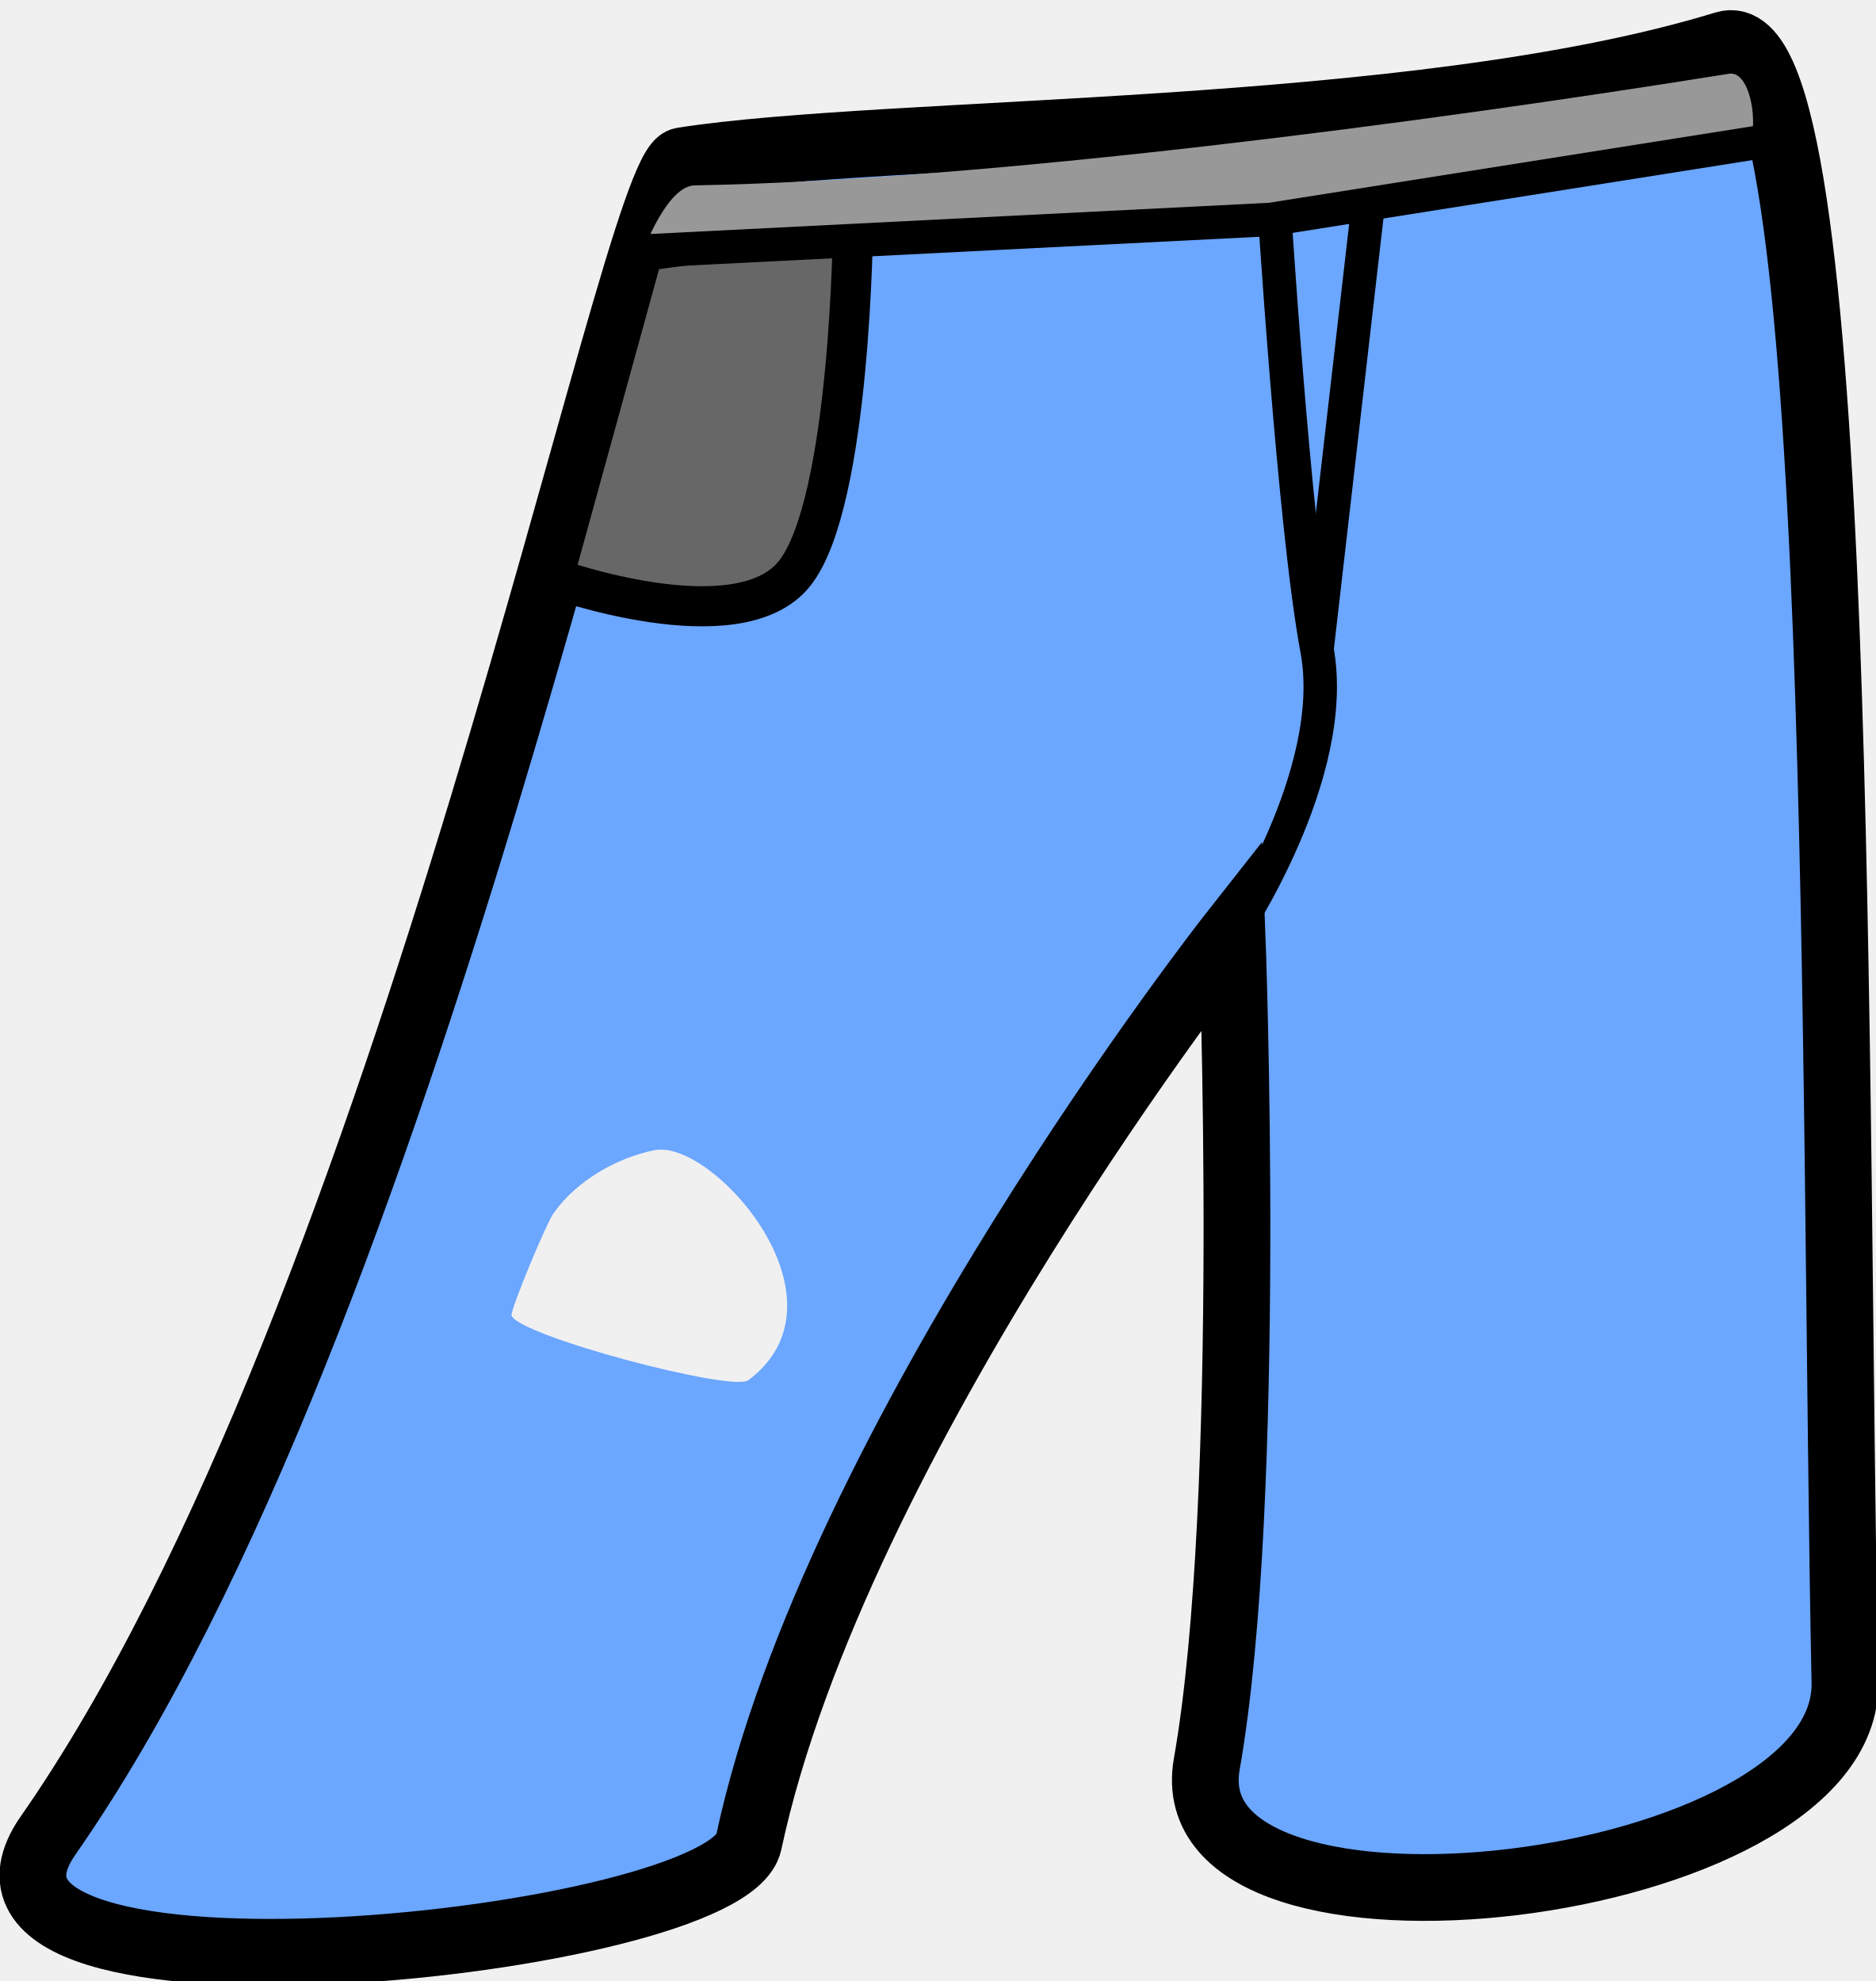
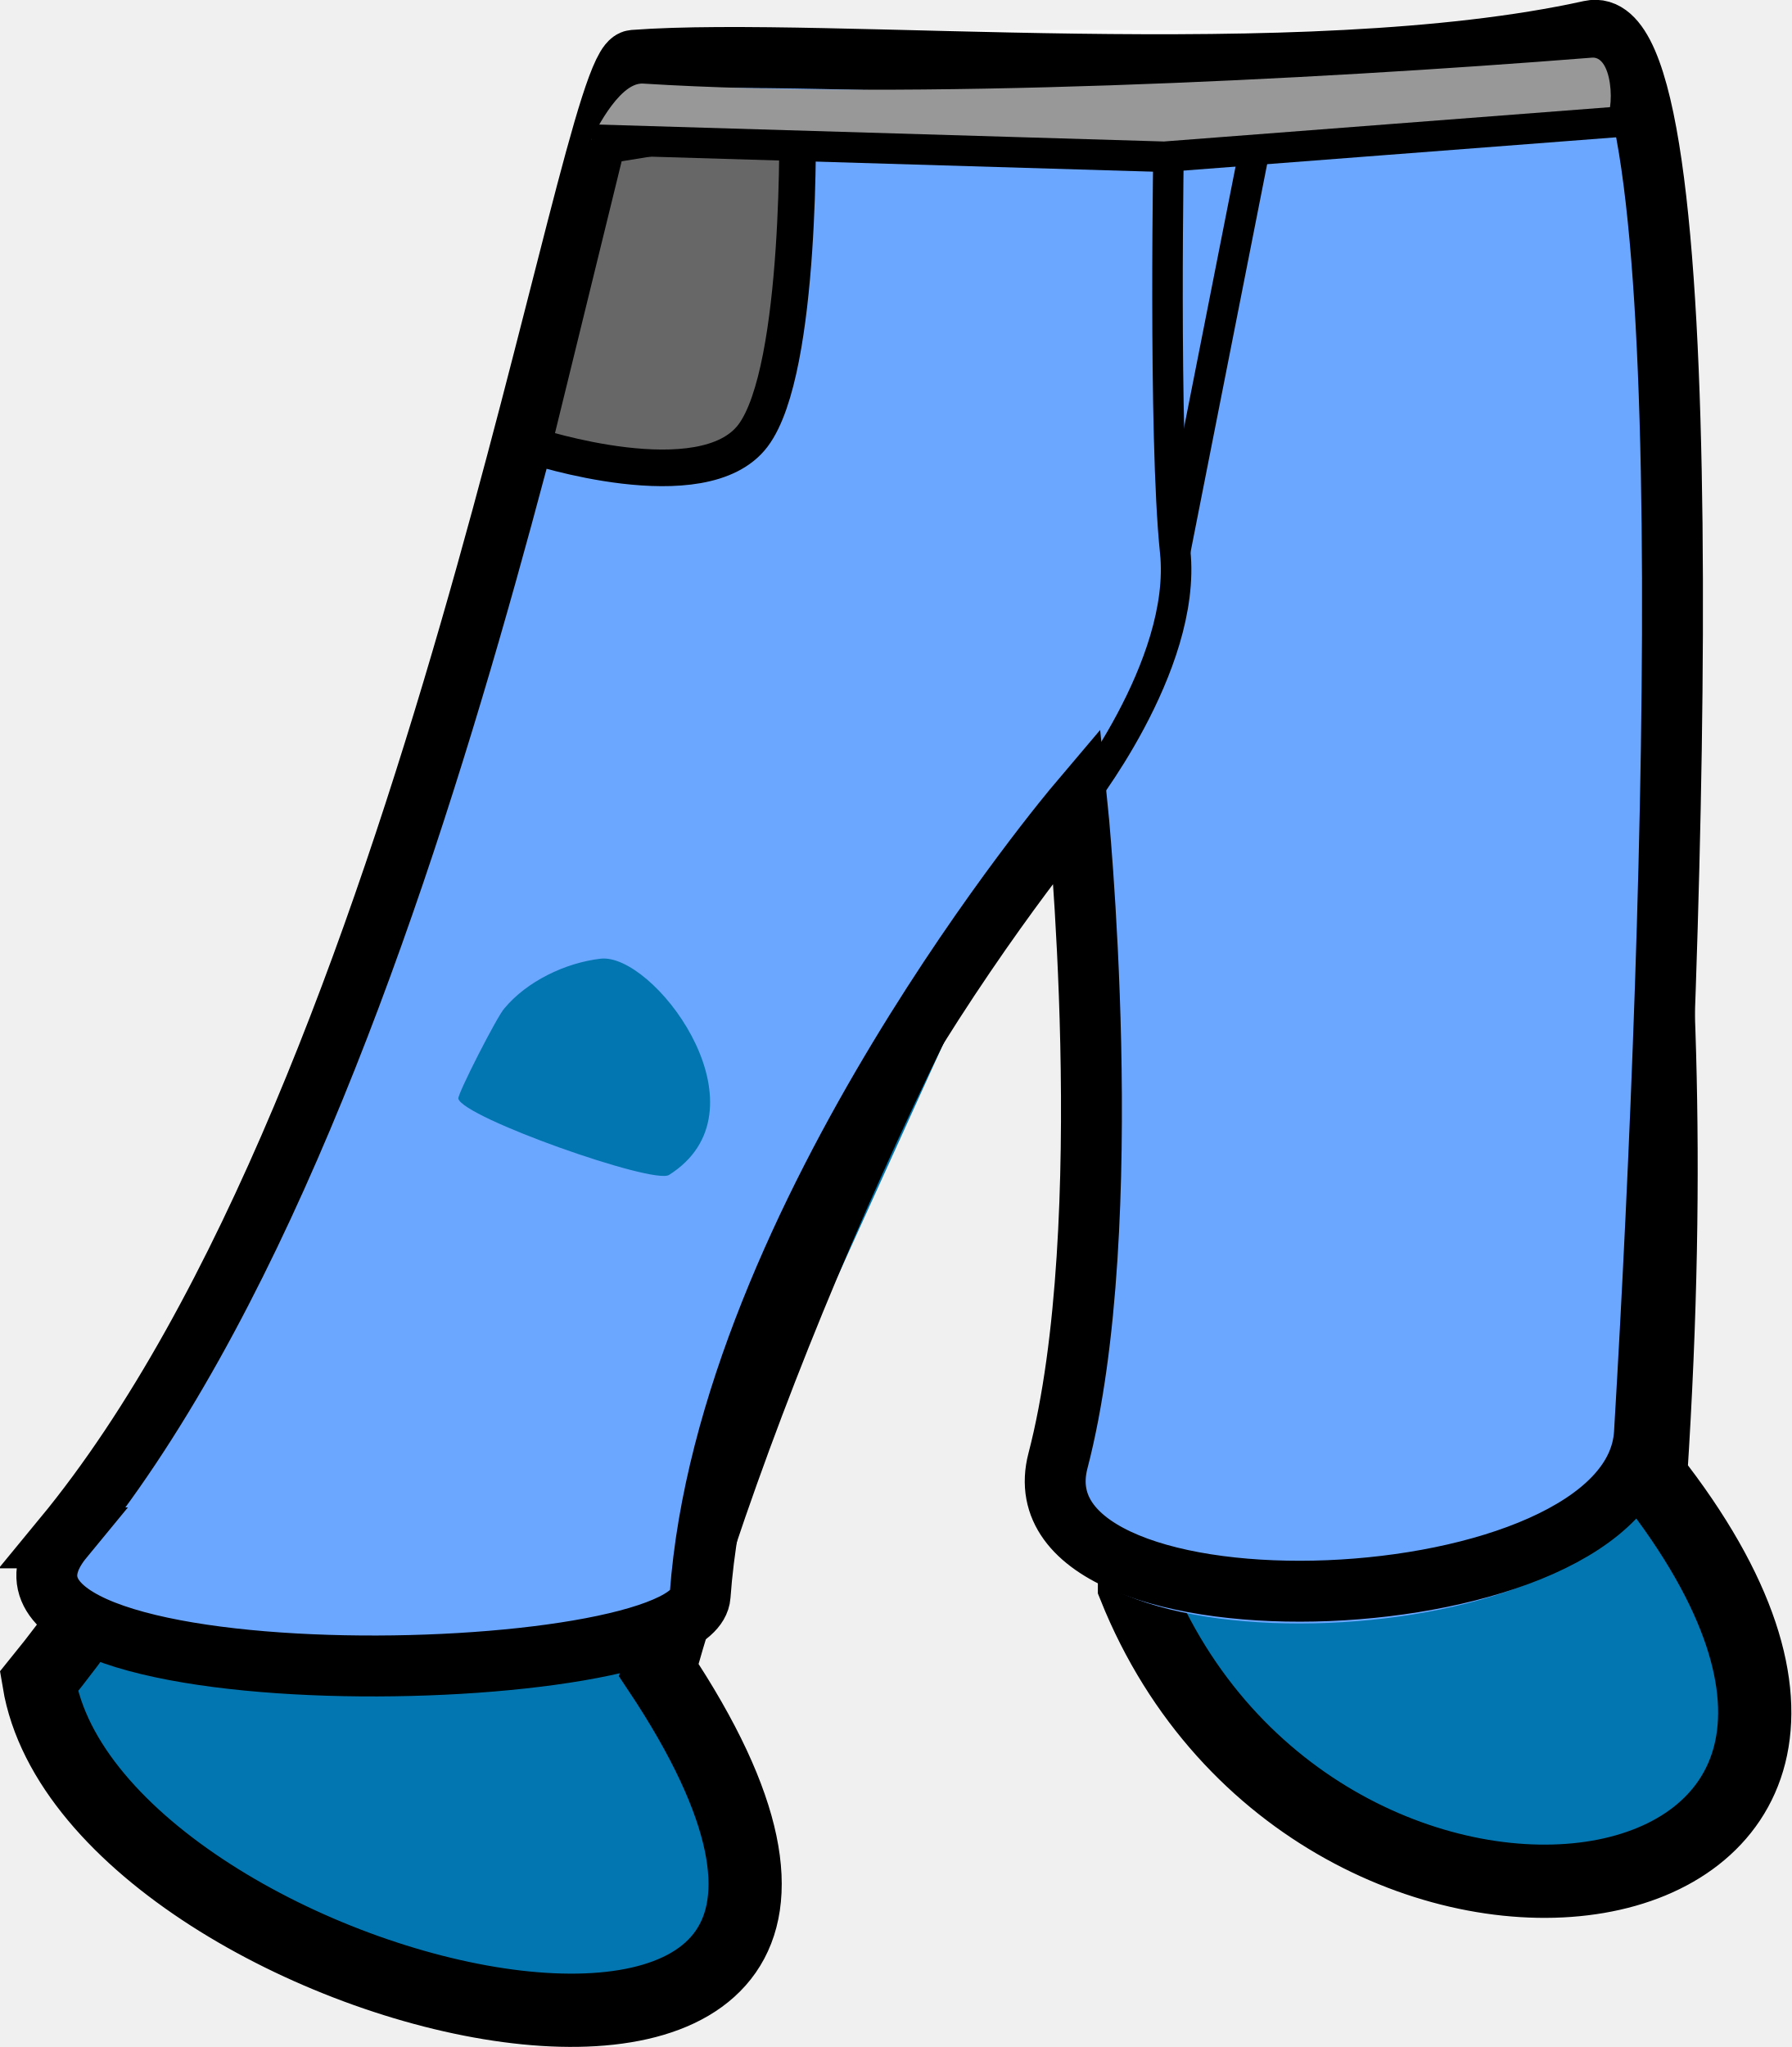
- <svg xmlns="http://www.w3.org/2000/svg" width="28.046mm" height="29.633mm" viewBox="0 0 28.046 29.633" version="1.1" id="svg2007">
+ <svg xmlns="http://www.w3.org/2000/svg" width="29.356mm" height="33.538mm" viewBox="0 0 29.356 33.538" version="1.1" id="svg2007">
  <defs id="defs2001" />
-   <g id="layer1" transform="translate(-78.95923,-134.0167)" />
-   <g id="layer3">
-     <path style="fill:#6ba6ff;fill-opacity:1;stroke:none;stroke-width:3.771;stroke-linecap:butt;stroke-linejoin:miter;stroke-miterlimit:4;stroke-dasharray:none;stroke-opacity:1" d="M 97.818,2.461 C 97.714,2.463 97.608,2.48 97.5,2.514 79.951,7.902 50.416,7.237 38.572,9.09 35.717,9.536 23.348,74.193 2.723,103.766 c -7.671,11 38.36,6.209 39.6,0.406 4.876,-22.822 27.32,-51.361 27.32,-51.361 0,0 1.212,31.964 -1.428,46.918 -2.097,11.884 36.322,7.442 36.07,-4.621 -0.674,-32.339 0.107,-92.791 -6.467,-92.646 z m -60.5,62.533 c 3.451,-0.058 10.859,8.632 4.982,13.039 -0.914,0.685 -13.005,-2.521 -13.385,-3.662 -0.089,-0.266 2.027,-5.375 2.398,-5.809 1.244,-1.77 3.518,-3.102 5.682,-3.535 0.102,-0.021 0.211,-0.031 0.322,-0.033 z" transform="scale(0.2645833)" id="path2567-7" />
+   <g id="layer1" transform="translate(-79.06923,-132.6272)">
+     <path style="opacity:1;fill:#ffffff;fill-opacity:1;stroke:none;stroke-width:1.2;stroke-linecap:butt;stroke-linejoin:miter;stroke-miterlimit:4;stroke-dasharray:none;stroke-opacity:1" d="m 105.219,133.124 c 0.124,9.51 1.596,13.003 0.898,23.699 5.989,7.622 -5.466,9.257 -8.457,1.795 0,-4.947 0.061,-10.809 0.047,-15.733 -3.052,4.578 -6.272,11.542 -7.843,17.103 6.067,9.1 -9.274,5.51 -10.158,0.189 5.089,-6.264 9.457,-19.113 10.067,-26.954 6.175,-0.184 8.743,-0.056 15.446,-0.1 z" id="path831-5" />
+     <path style="fill:#0276b1;fill-opacity:1;stroke:none;stroke-width:0.265px;stroke-linecap:butt;stroke-linejoin:miter;stroke-opacity:1" d="m 89.212,133.814 c -0.528,2.533 6.447,6.512 8.92,7.985 4.741,-1.551 7.056,-4.215 7.607,-7.654 0.551,-3.439 0.378,22.679 0.378,22.679 0,0 2.679,4.233 0.567,5.764 -2.112,1.531 -7.638,-0.211 -9.024,-3.969 -1.386,-3.758 0.472,-16.82 0.472,-16.82 l -8.268,18.19 c 0,0 2.808,4.177 0.331,5.764 -2.477,1.587 -11.803,-3.743 -10.489,-5.575 3.262,-4.546 8.268,-18.355 8.268,-18.355 0,0 1.765,-10.542 1.238,-8.008 z" id="path857" />
+     <path style="display:inline;opacity:1;fill:none;fill-opacity:1;stroke:#000000;stroke-width:1.2;stroke-linecap:butt;stroke-linejoin:miter;stroke-miterlimit:4;stroke-dasharray:none;stroke-opacity:1" d="m 105.219,133.124 c -0.051,9.156 1.596,13.003 0.898,23.699 5.989,7.622 -5.466,9.257 -8.457,1.795 0,-4.947 0.061,-10.809 0.047,-15.733 -3.052,4.578 -6.272,11.542 -7.843,17.103 6.067,9.1 -9.274,5.51 -10.158,0.189 5.089,-6.264 9.953,-20.035 10.067,-26.954" id="path831" />
  </g>
-   <g id="layer2">
-     <path style="fill:none;fill-opacity:1;stroke:#000000;stroke-width:0.998;stroke-linecap:butt;stroke-linejoin:miter;stroke-miterlimit:4;stroke-dasharray:none;stroke-opacity:1" d="M 0.72,27.455 C 6.177,19.63 9.45,2.523 10.205,2.405 13.339,1.915 21.154,2.091 25.797,0.665 27.627,0.103 27.411,16.472 27.592,25.164 c 0.067,3.192 -10.099,4.367 -9.544,1.223 0.698,-3.956 0.378,-12.414 0.378,-12.414 0,0 -5.939,7.551 -7.229,13.59 -0.328,1.535 -12.507,2.803 -10.477,-0.108 z" id="path2567" />
-     <path style="fill:none;stroke:#000000;stroke-width:0.5;stroke-linecap:butt;stroke-linejoin:miter;stroke-miterlimit:4;stroke-dasharray:none;stroke-opacity:1" d="m 18.426,13.973 c 0,0 1.617,-2.393 1.27,-4.256 C 19.348,7.854 19.041,2.867 19.041,2.867" id="path2571" />
-     <path style="fill:none;stroke:#000000;stroke-width:0.5;stroke-linecap:butt;stroke-linejoin:miter;stroke-miterlimit:4;stroke-dasharray:none;stroke-opacity:1" d="M 19.696,9.717 20.501,2.725" id="path2573" />
-     <path style="fill:#676767;fill-opacity:1;stroke:#000000;stroke-width:0.6;stroke-linecap:butt;stroke-linejoin:miter;stroke-miterlimit:4;stroke-dasharray:none;stroke-opacity:1" d="m 8.273,8.646 c 0,0 2.761,0.994 3.608,-0.065 0.847,-1.059 0.877,-5.246 0.877,-5.246 l -3.138,0.42 z" id="path2569" />
-     <path style="fill:#989898;fill-opacity:1;stroke:none;stroke-width:0.265;stroke-linecap:butt;stroke-linejoin:miter;stroke-miterlimit:4;stroke-dasharray:none;stroke-opacity:1" d="m 9.619,3.756 c 0,0 0.354,-0.976 0.771,-0.983 4.367,-0.078 10.826,-0.925 15.468,-1.67 0.37,-0.059 0.468,1.021 0.234,1.088 C 22.559,3.2 9.619,3.756 9.619,3.756 Z" id="path2583" />
-     <path style="fill:none;stroke:#000000;stroke-width:0.5;stroke-linecap:butt;stroke-linejoin:miter;stroke-miterlimit:4;stroke-dasharray:none;stroke-opacity:1" d="M 9.619,3.756 18.999,3.283 26.326,2.123" id="path2579" />
+   <g id="layer3" transform="translate(-0.1099984,1.38945)">
+     <path style="fill:#6ba6ff;fill-opacity:1;stroke:none;stroke-width:0.998;stroke-linecap:butt;stroke-linejoin:miter;stroke-miterlimit:4;stroke-dasharray:none;stroke-opacity:1" d="m 26.26,-0.893 c -0.028,-0.002 -0.056,6.9398e-4 -0.085,0.007 C 21.432,0.163 13.657,-0.639 10.494,-0.401 9.731,-0.344 7.214,16.445 1.147,23.807 c -2.257,2.738 9.985,2.451 10.435,0.947 1.061,-6.86 6.178,-12.966 6.178,-12.966 0,0 0.7,7.397 -0.314,11.285 -0.805,3.09 9.421,2.733 9.611,-0.454 0.508,-8.543 0.938,-23.411 -0.798,-23.513 z M 10.036,14.316 c 0.911,0.058 2.681,2.507 1.037,3.545 -0.256,0.161 -3.376,-0.941 -3.452,-1.25 -0.018,-0.072 0.649,-1.375 0.756,-1.481 0.366,-0.44 0.994,-0.744 1.573,-0.812 0.027,-0.003 0.056,-0.004 0.086,-0.002 z" id="path2567-7" />
+   </g>
+   <g id="layer2" transform="translate(-0.1099984,1.38945)">
+     <path style="fill:none;fill-opacity:1;stroke:#000000;stroke-width:0.998;stroke-linecap:butt;stroke-linejoin:miter;stroke-miterlimit:4;stroke-dasharray:none;stroke-opacity:1" d="M 1.147,23.807 C 7.214,16.445 9.731,-0.344 10.494,-0.401 13.657,-0.639 21.432,0.163 26.174,-0.885 28.044,-1.299 27.574,13.412 27.058,22.091 c -0.19,3.187 -10.416,3.543 -9.611,0.453 1.013,-3.888 0.314,-10.756 0.314,-10.756 0,0 -5.731,6.767 -6.178,12.966 -0.113,1.566 -12.692,1.791 -10.435,-0.947 z" id="path2567" />
+     <path style="fill:none;stroke:#000000;stroke-width:0.5;stroke-linecap:butt;stroke-linejoin:miter;stroke-miterlimit:4;stroke-dasharray:none;stroke-opacity:1" d="m 17.761,11.788 c 0,0 1.804,-2.255 1.607,-4.14 -0.197,-1.885 -0.104,-6.881 -0.104,-6.881" id="path2571" />
+     <path style="fill:none;stroke:#000000;stroke-width:0.5;stroke-linecap:butt;stroke-linejoin:miter;stroke-miterlimit:4;stroke-dasharray:none;stroke-opacity:1" d="M 19.367,7.648 20.73,0.743" id="path2573" />
+     <path style="fill:#676767;fill-opacity:1;stroke:#000000;stroke-width:0.6;stroke-linecap:butt;stroke-linejoin:miter;stroke-miterlimit:4;stroke-dasharray:none;stroke-opacity:1" d="m 8.845,5.914 c 0,0 2.787,0.916 3.604,-0.166 0.817,-1.082 0.729,-5.268 0.729,-5.268 l -3.125,0.509 z" id="path2569" />
+     <path style="fill:#989898;fill-opacity:1;stroke:none;stroke-width:0.265;stroke-linecap:butt;stroke-linejoin:miter;stroke-miterlimit:4;stroke-dasharray:none;stroke-opacity:1" d="m 9.801,0.898 c 0,0 0.432,-0.944 0.847,-0.918 4.359,0.272 10.865,-0.054 15.552,-0.425 0.373,-0.03 0.385,1.055 0.146,1.103 C 22.744,1.382 9.801,0.898 9.801,0.898 Z" id="path2583" />
+     <path style="fill:none;stroke:#000000;stroke-width:0.5;stroke-linecap:butt;stroke-linejoin:miter;stroke-miterlimit:4;stroke-dasharray:none;stroke-opacity:1" d="m 9.801,0.898 9.388,0.281 7.397,-0.569" id="path2579" />
  </g>
</svg>
